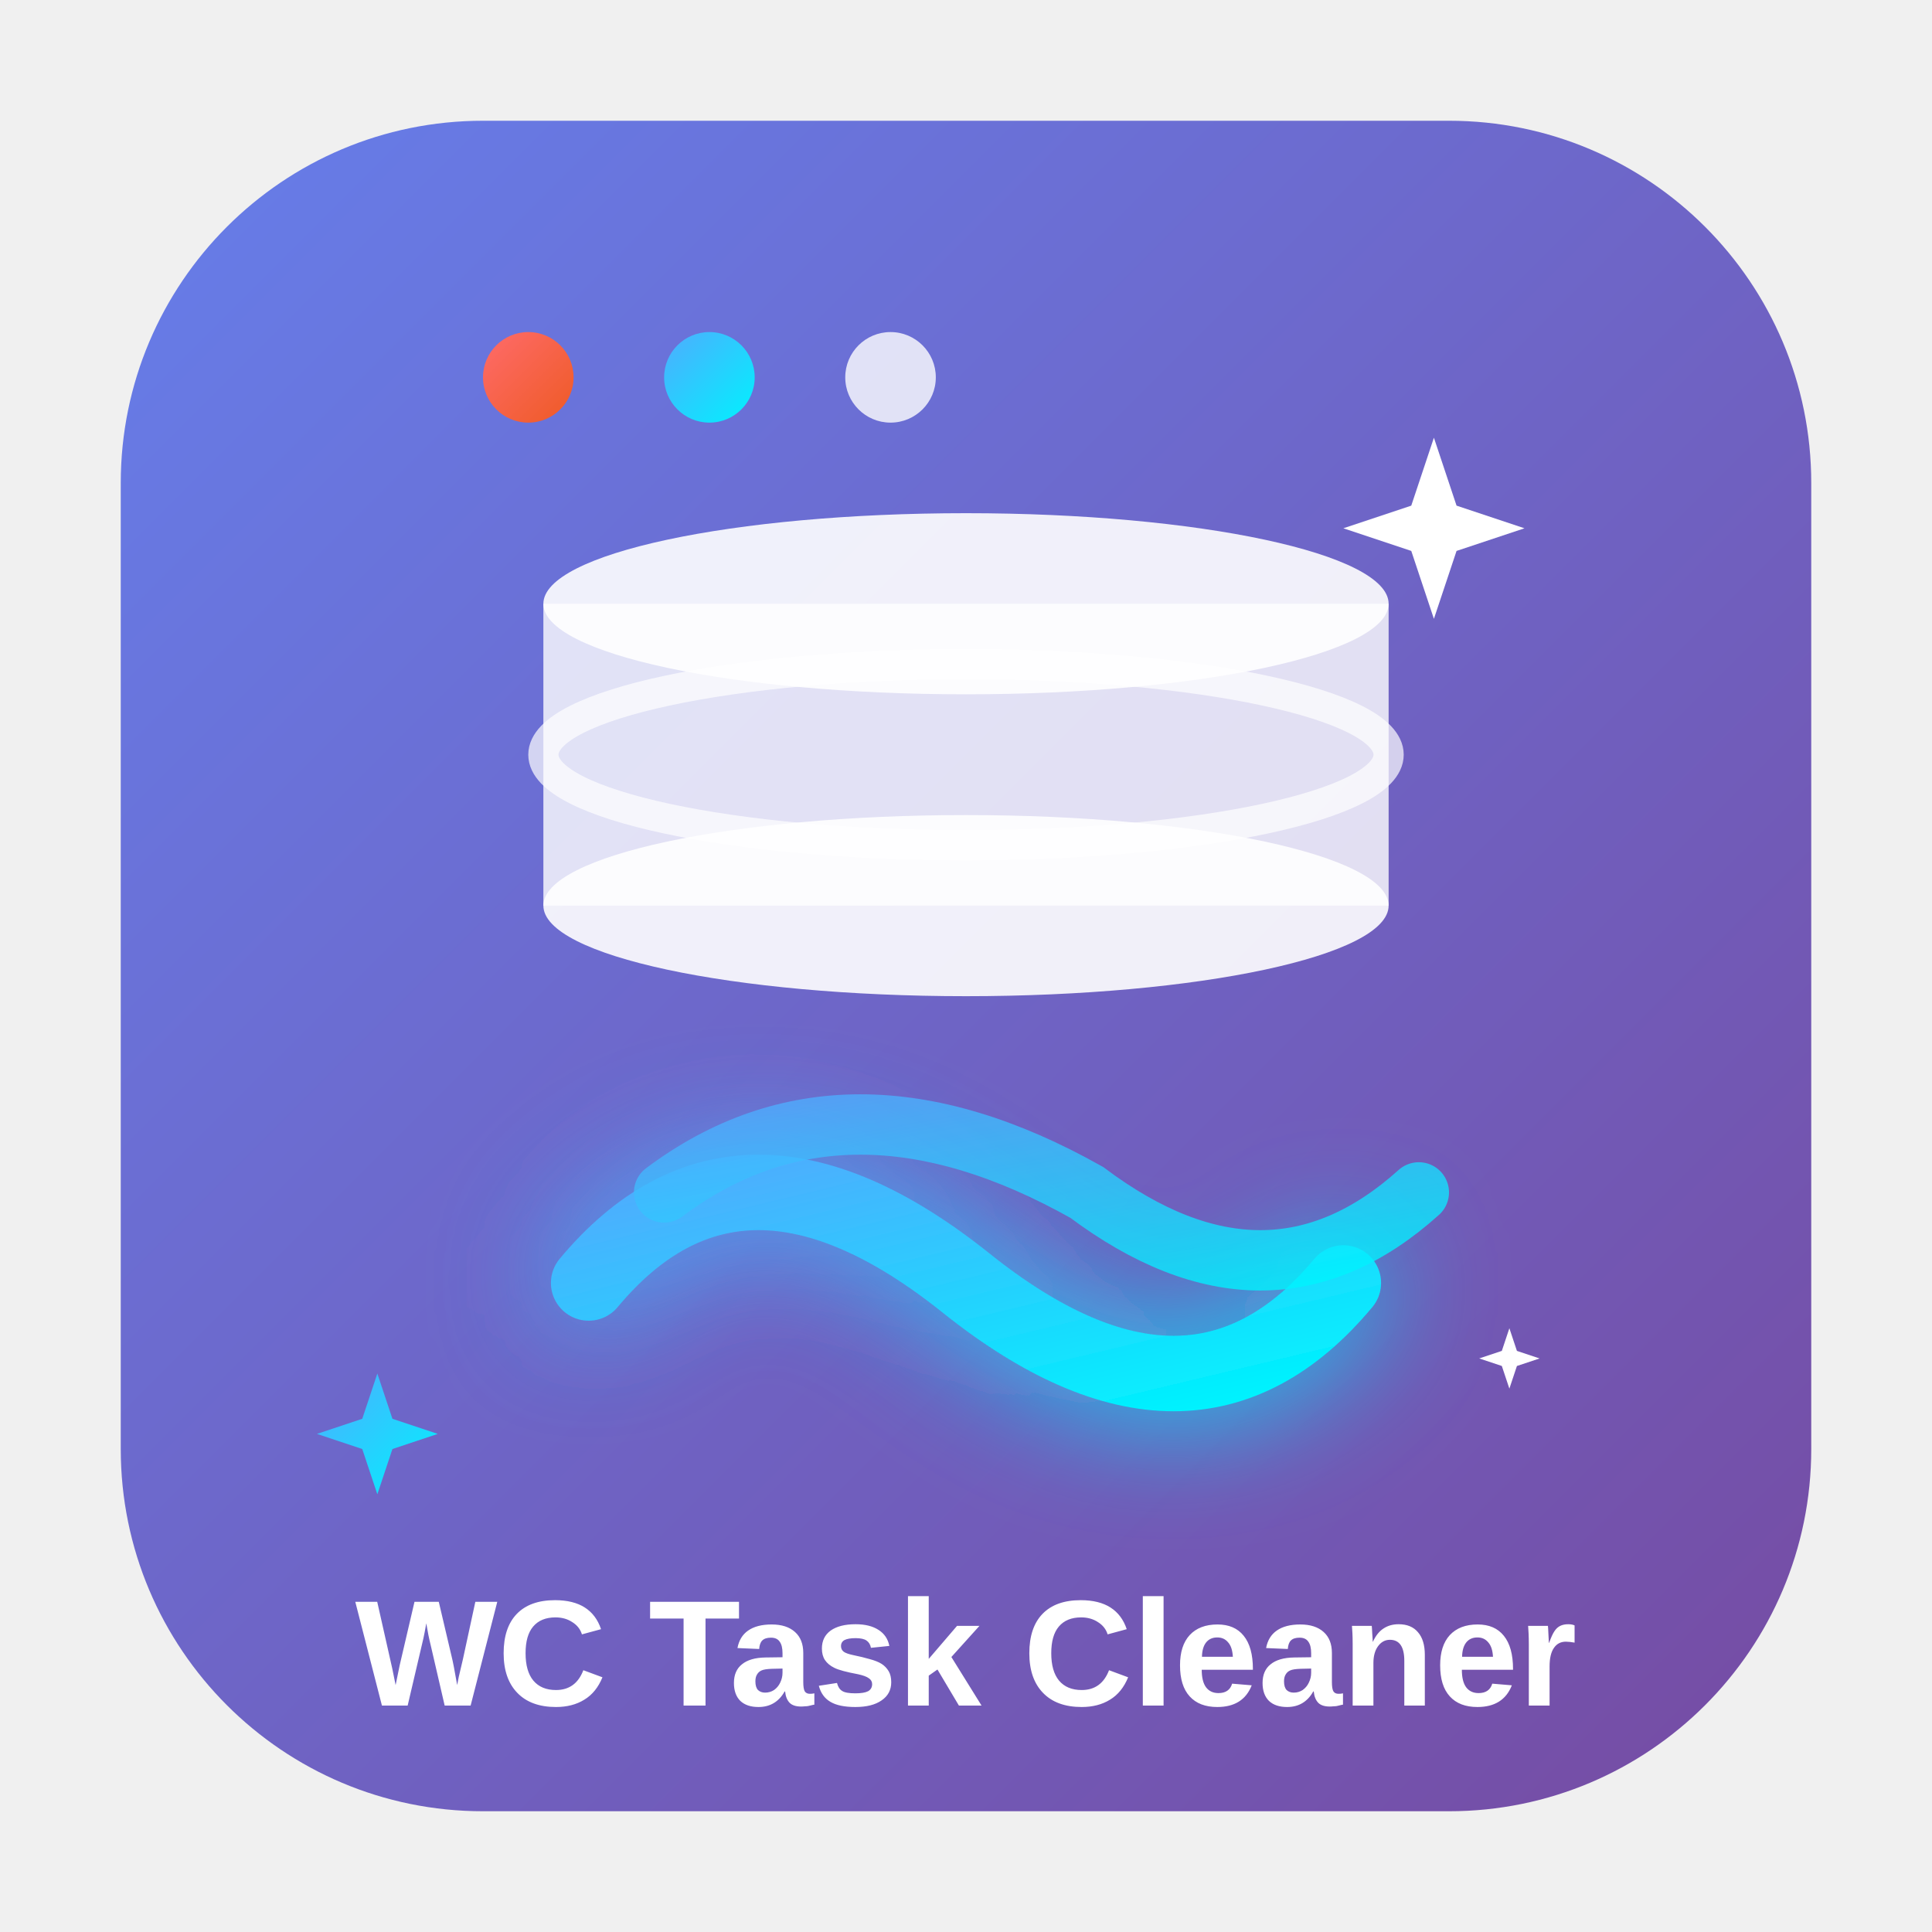
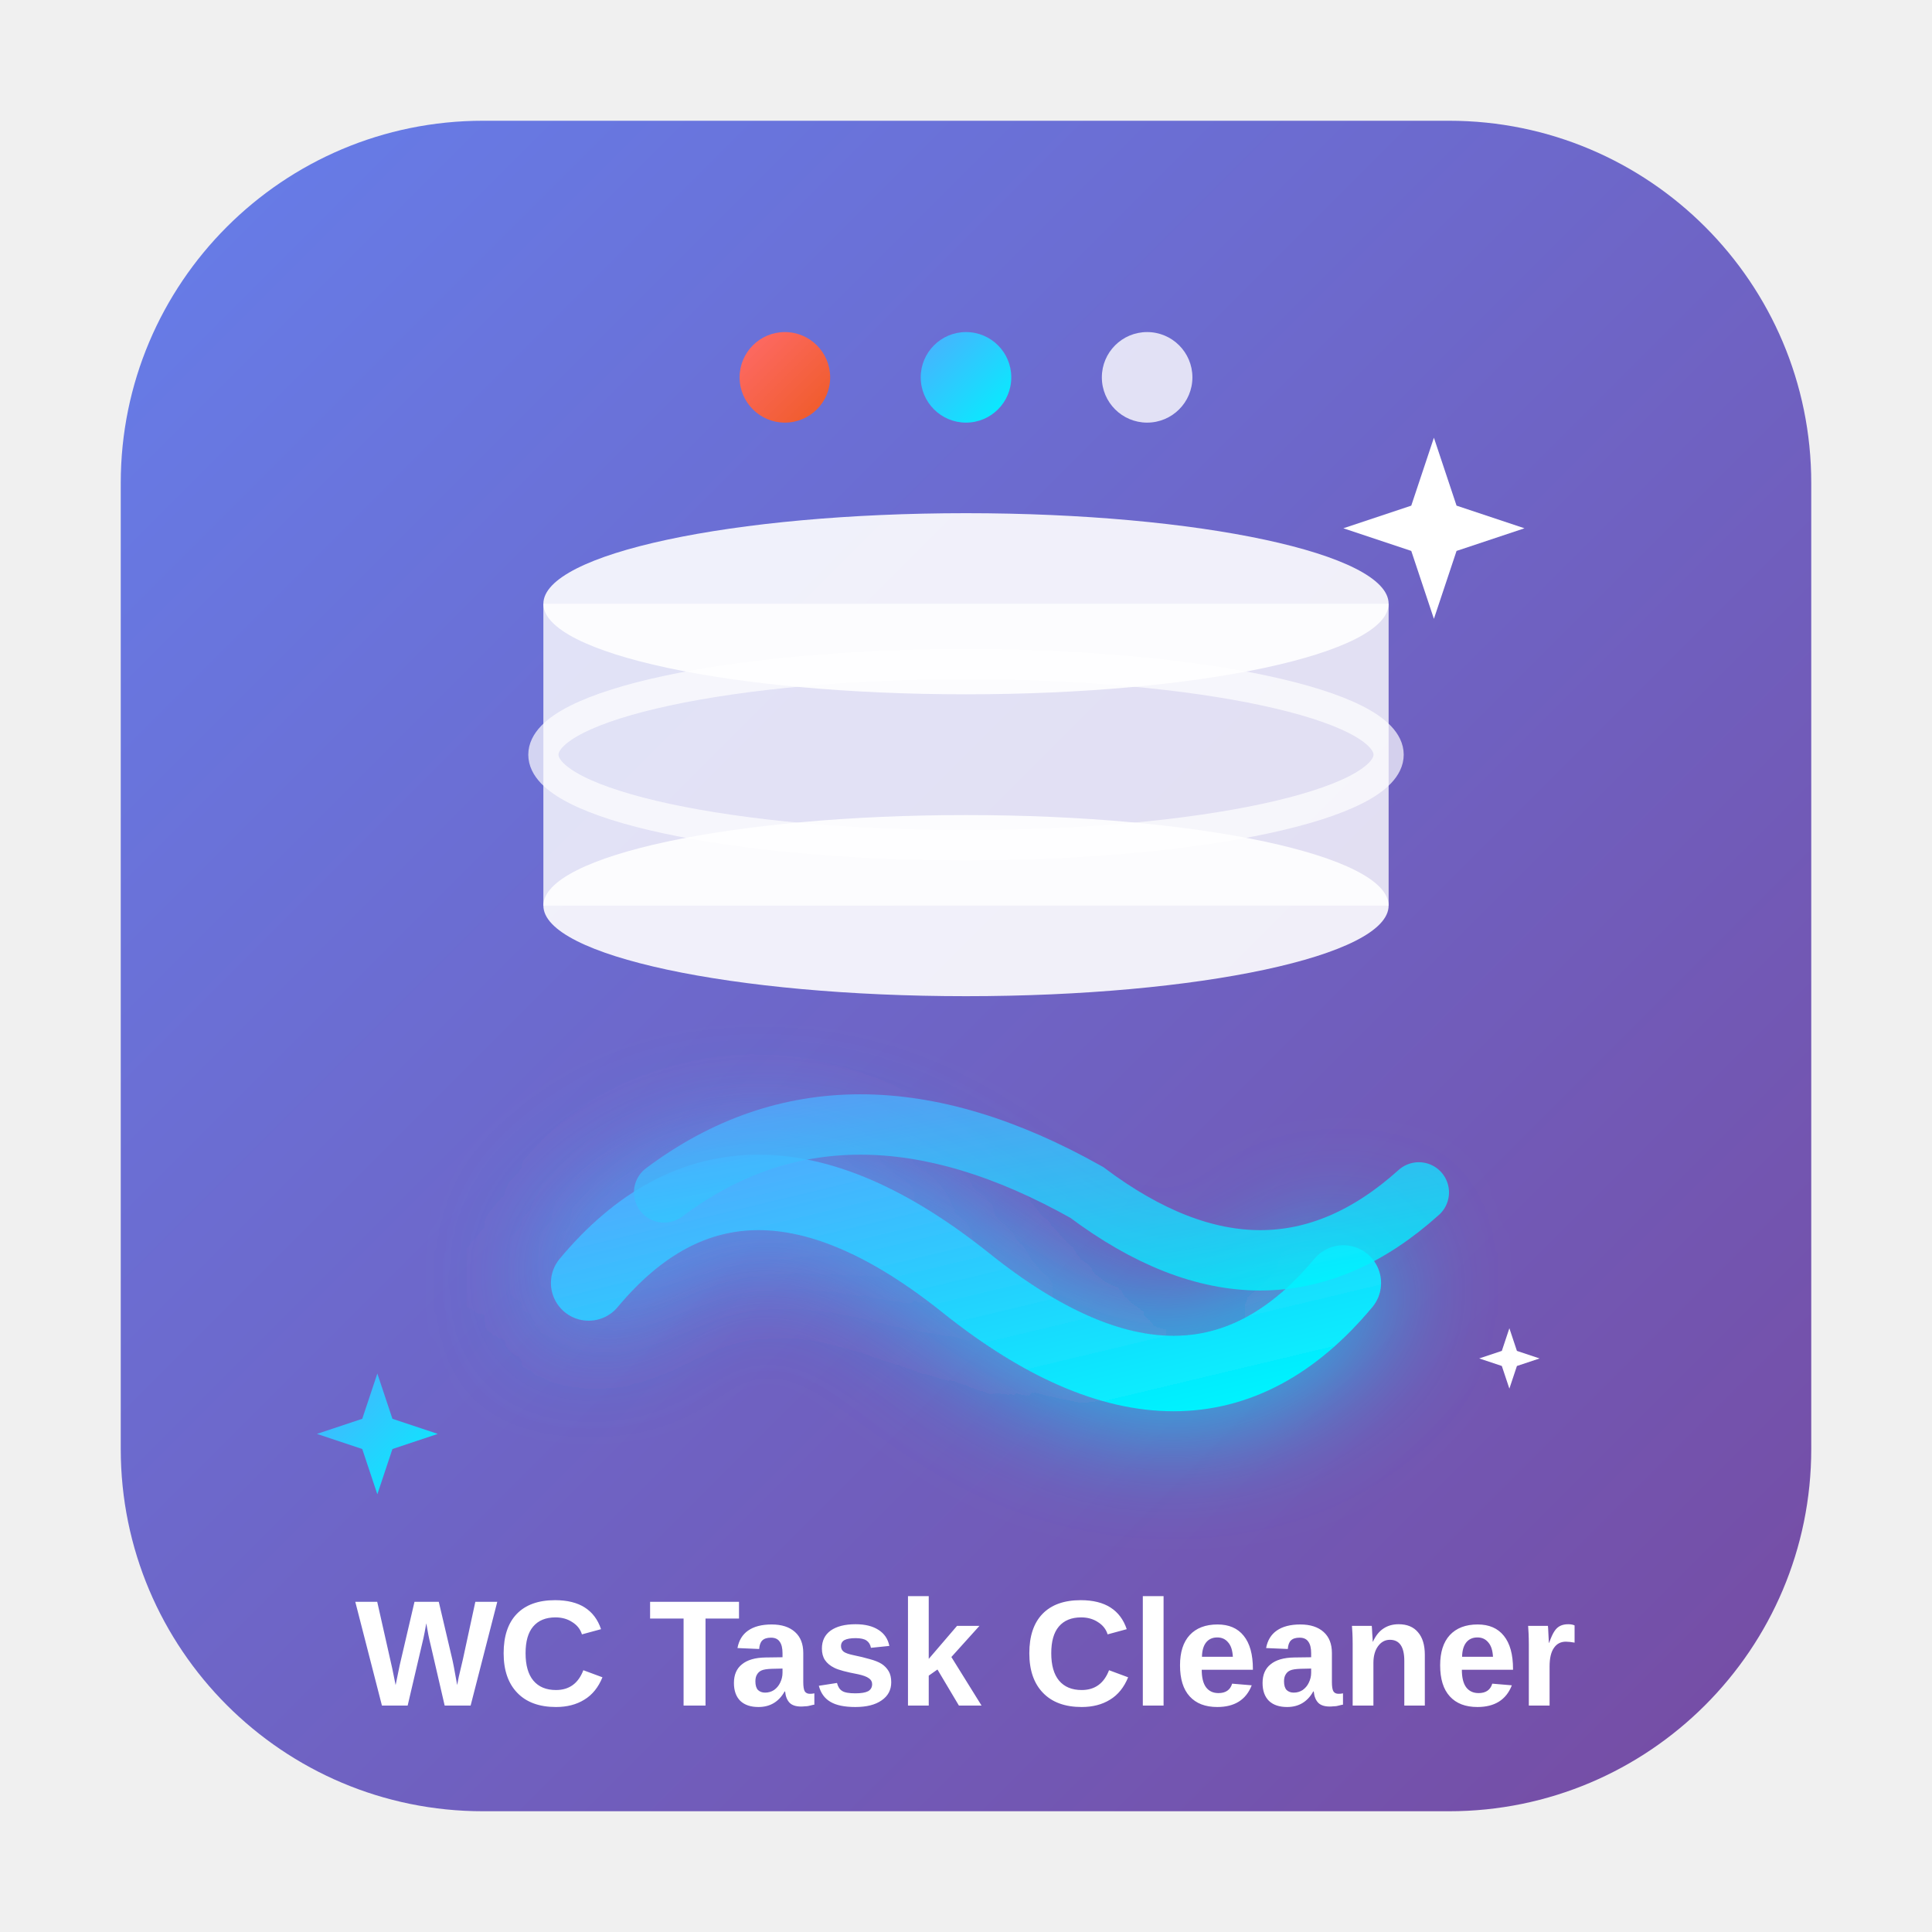
<svg xmlns="http://www.w3.org/2000/svg" width="128" height="128" viewBox="0 0 128 128">
  <defs>
    <linearGradient id="bgGradient" x1="0%" y1="0%" x2="100%" y2="100%">
      <stop offset="0%" style="stop-color:#667eea;stop-opacity:1" />
      <stop offset="100%" style="stop-color:#764ba2;stop-opacity:1" />
    </linearGradient>
    <linearGradient id="cleanGradient" x1="0%" y1="0%" x2="100%" y2="100%">
      <stop offset="0%" style="stop-color:#4facfe;stop-opacity:1" />
      <stop offset="100%" style="stop-color:#00f2fe;stop-opacity:1" />
    </linearGradient>
    <linearGradient id="accentGradient" x1="0%" y1="0%" x2="100%" y2="100%">
      <stop offset="0%" style="stop-color:#ff6b6b;stop-opacity:1" />
      <stop offset="100%" style="stop-color:#ee5a24;stop-opacity:1" />
    </linearGradient>
    <filter id="glow" x="-100%" y="-100%" width="300%" height="300%">
      <feGaussianBlur stdDeviation="4" result="coloredBlur" />
      <feMerge>
        <feMergeNode in="coloredBlur" />
        <feMergeNode in="SourceGraphic" />
      </feMerge>
    </filter>
  </defs>
  <rect x="8" y="8" width="112" height="112" rx="24" ry="24" fill="url(#bgGradient)" />
  <g transform="translate(64, 45)">
    <rect x="-28" y="-5" width="56" height="20" fill="#ffffff" opacity="0.8" />
    <ellipse cx="0" cy="-5" rx="28" ry="6" fill="#ffffff" opacity="0.9" />
    <ellipse cx="0" cy="5" rx="28" ry="6" fill="none" stroke="#ffffff" stroke-width="2" opacity="0.7" />
    <ellipse cx="0" cy="15" rx="28" ry="6" fill="#ffffff" opacity="0.9" />
  </g>
-   <g transform="translate(35, 25)">
-     <circle cx="0" cy="0" r="3" fill="url(#accentGradient)" />
-     <circle cx="12" cy="0" r="3" fill="url(#cleanGradient)" />
-     <circle cx="24" cy="0" r="3" fill="#ffffff" opacity="0.8" />
+   <g transform="translate(64, 25)">
+     <circle cx="-12" cy="0" r="3" fill="url(#accentGradient)" />
+     <circle cx="0" cy="0" r="3" fill="url(#cleanGradient)" />
+     <circle cx="12" cy="0" r="3" fill="#ffffff" opacity="0.8" />
  </g>
  <g transform="translate(64, 85)">
    <path d="M -25 0 Q -15 -12 0 0 Q 15 12 25 0" stroke="url(#cleanGradient)" stroke-width="5" fill="none" stroke-linecap="round" filter="url(#glow)" />
    <path d="M -20 -6 Q -8 -15 8 -6 Q 20 3 30 -6" stroke="url(#cleanGradient)" stroke-width="4" fill="none" stroke-linecap="round" opacity="0.8" />
  </g>
  <g fill="#ffffff">
    <g transform="translate(95, 35)">
      <path d="M 0 -6 L 1.5 -1.5 L 6 0 L 1.5 1.5 L 0 6 L -1.5 1.5 L -6 0 L -1.5 -1.5 Z" />
    </g>
    <g transform="translate(25, 95)">
      <path d="M 0 -4 L 1 -1 L 4 0 L 1 1 L 0 4 L -1 1 L -4 0 L -1 -1 Z" fill="url(#cleanGradient)" />
    </g>
    <g transform="translate(100, 90)">
      <path d="M 0 -2 L 0.5 -0.5 L 2 0 L 0.5 0.5 L 0 2 L -0.5 0.5 L -2 0 L -0.5 -0.5 Z" />
    </g>
  </g>
  <g transform="translate(64, 105)">
    <text x="0" y="8" text-anchor="middle" fill="#ffffff" font-family="Arial, sans-serif" font-size="10" font-weight="700">WC Task Cleaner</text>
  </g>
</svg>
